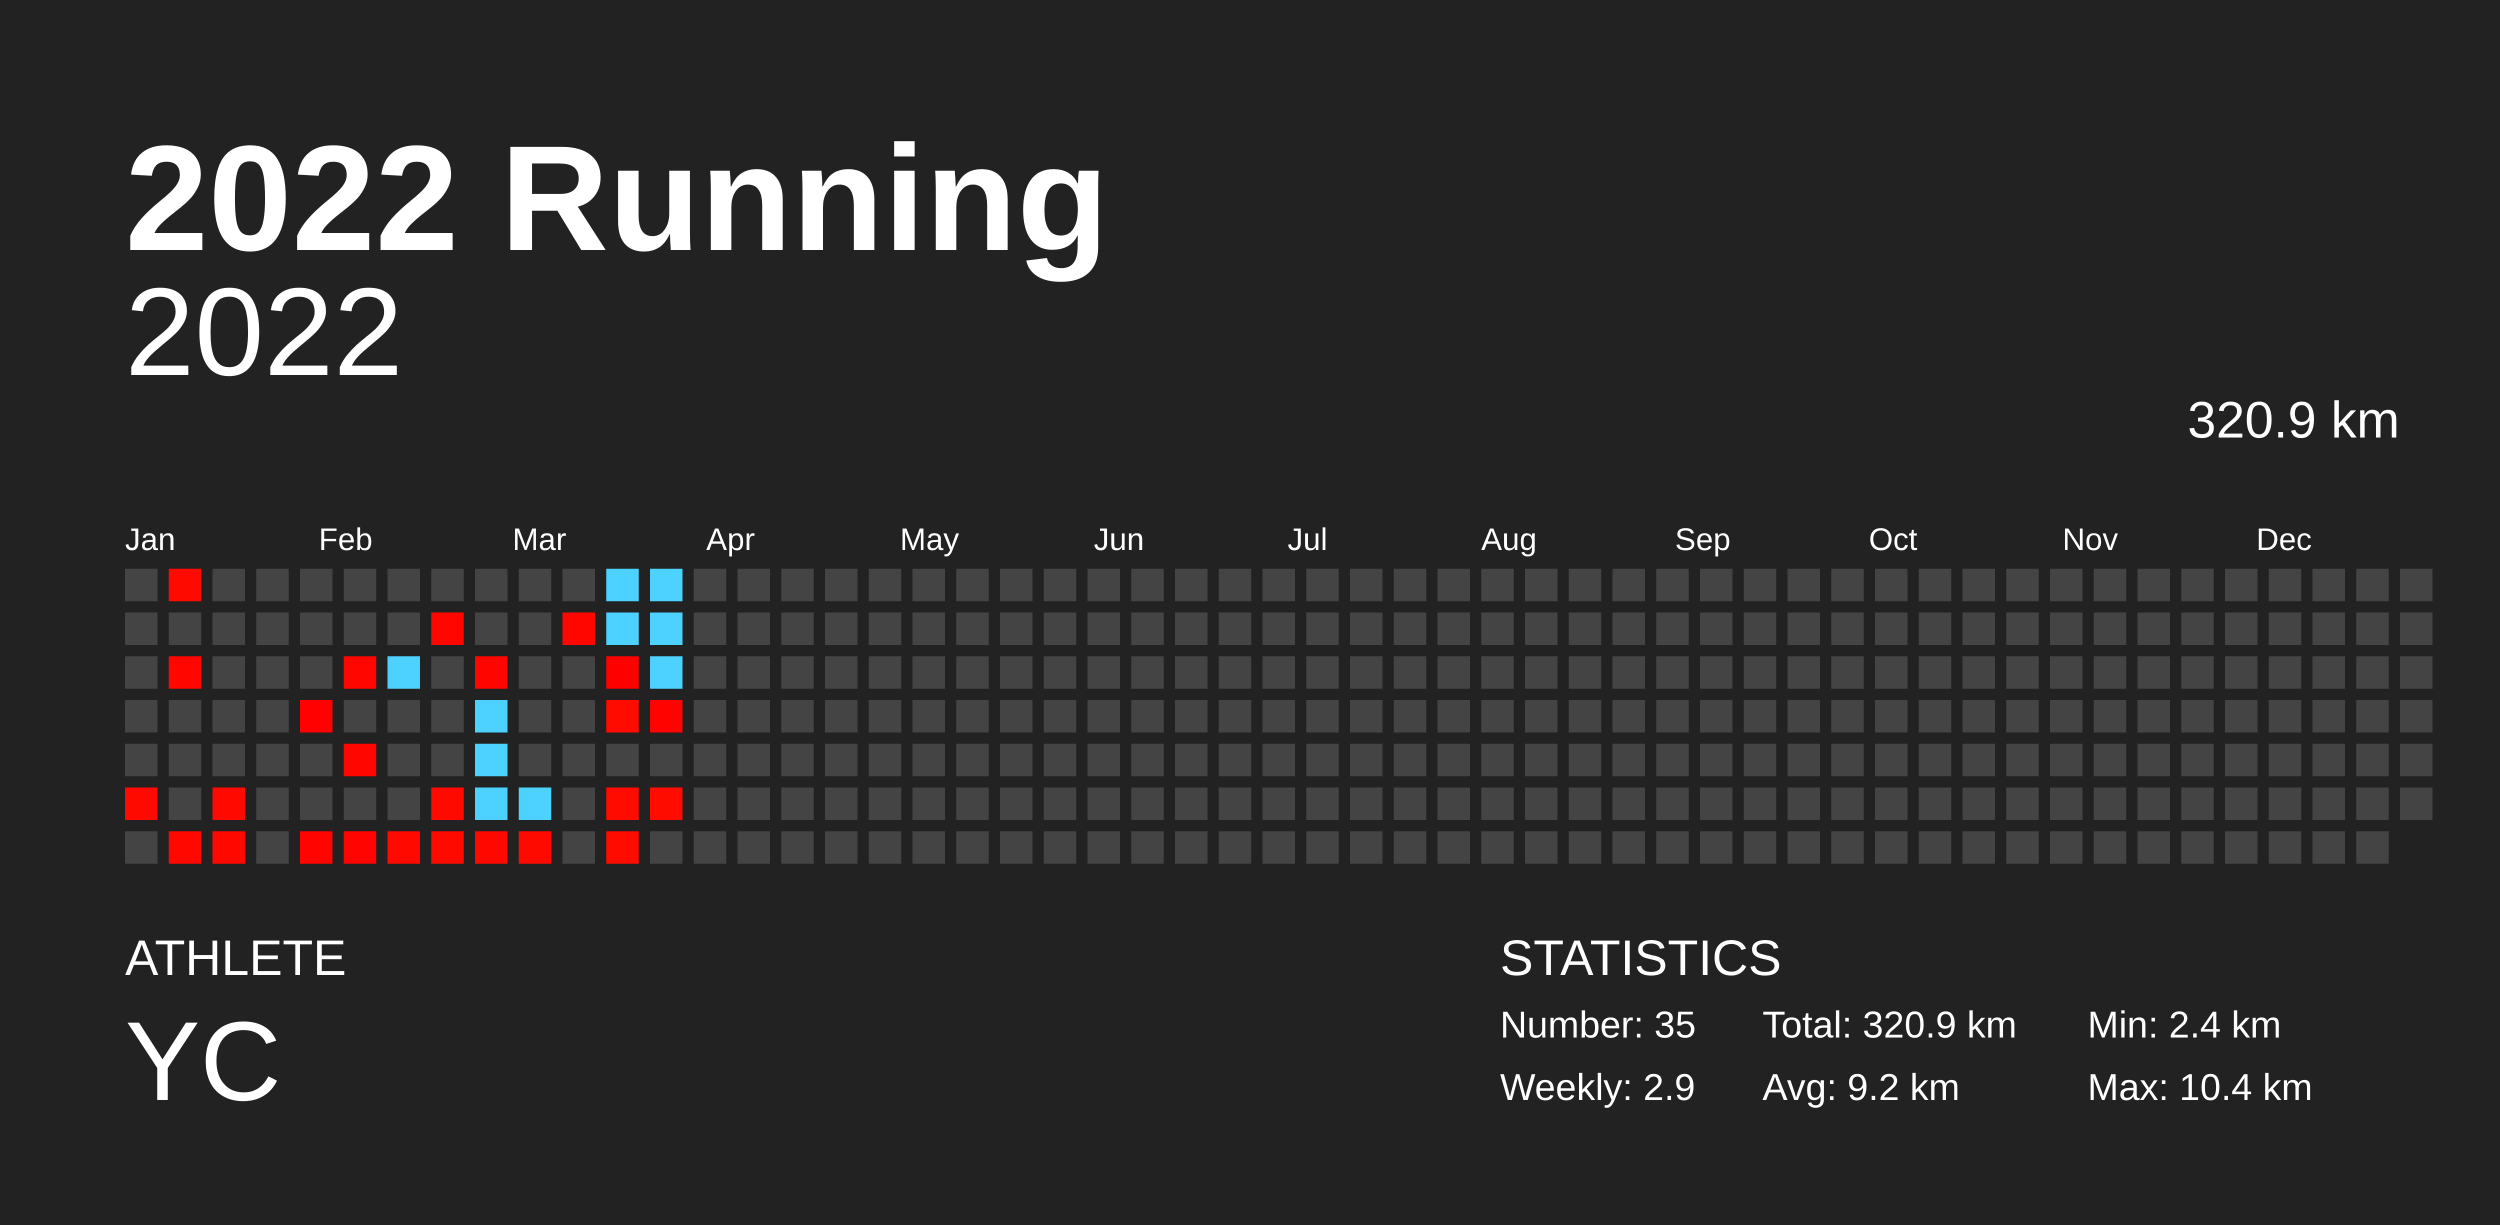
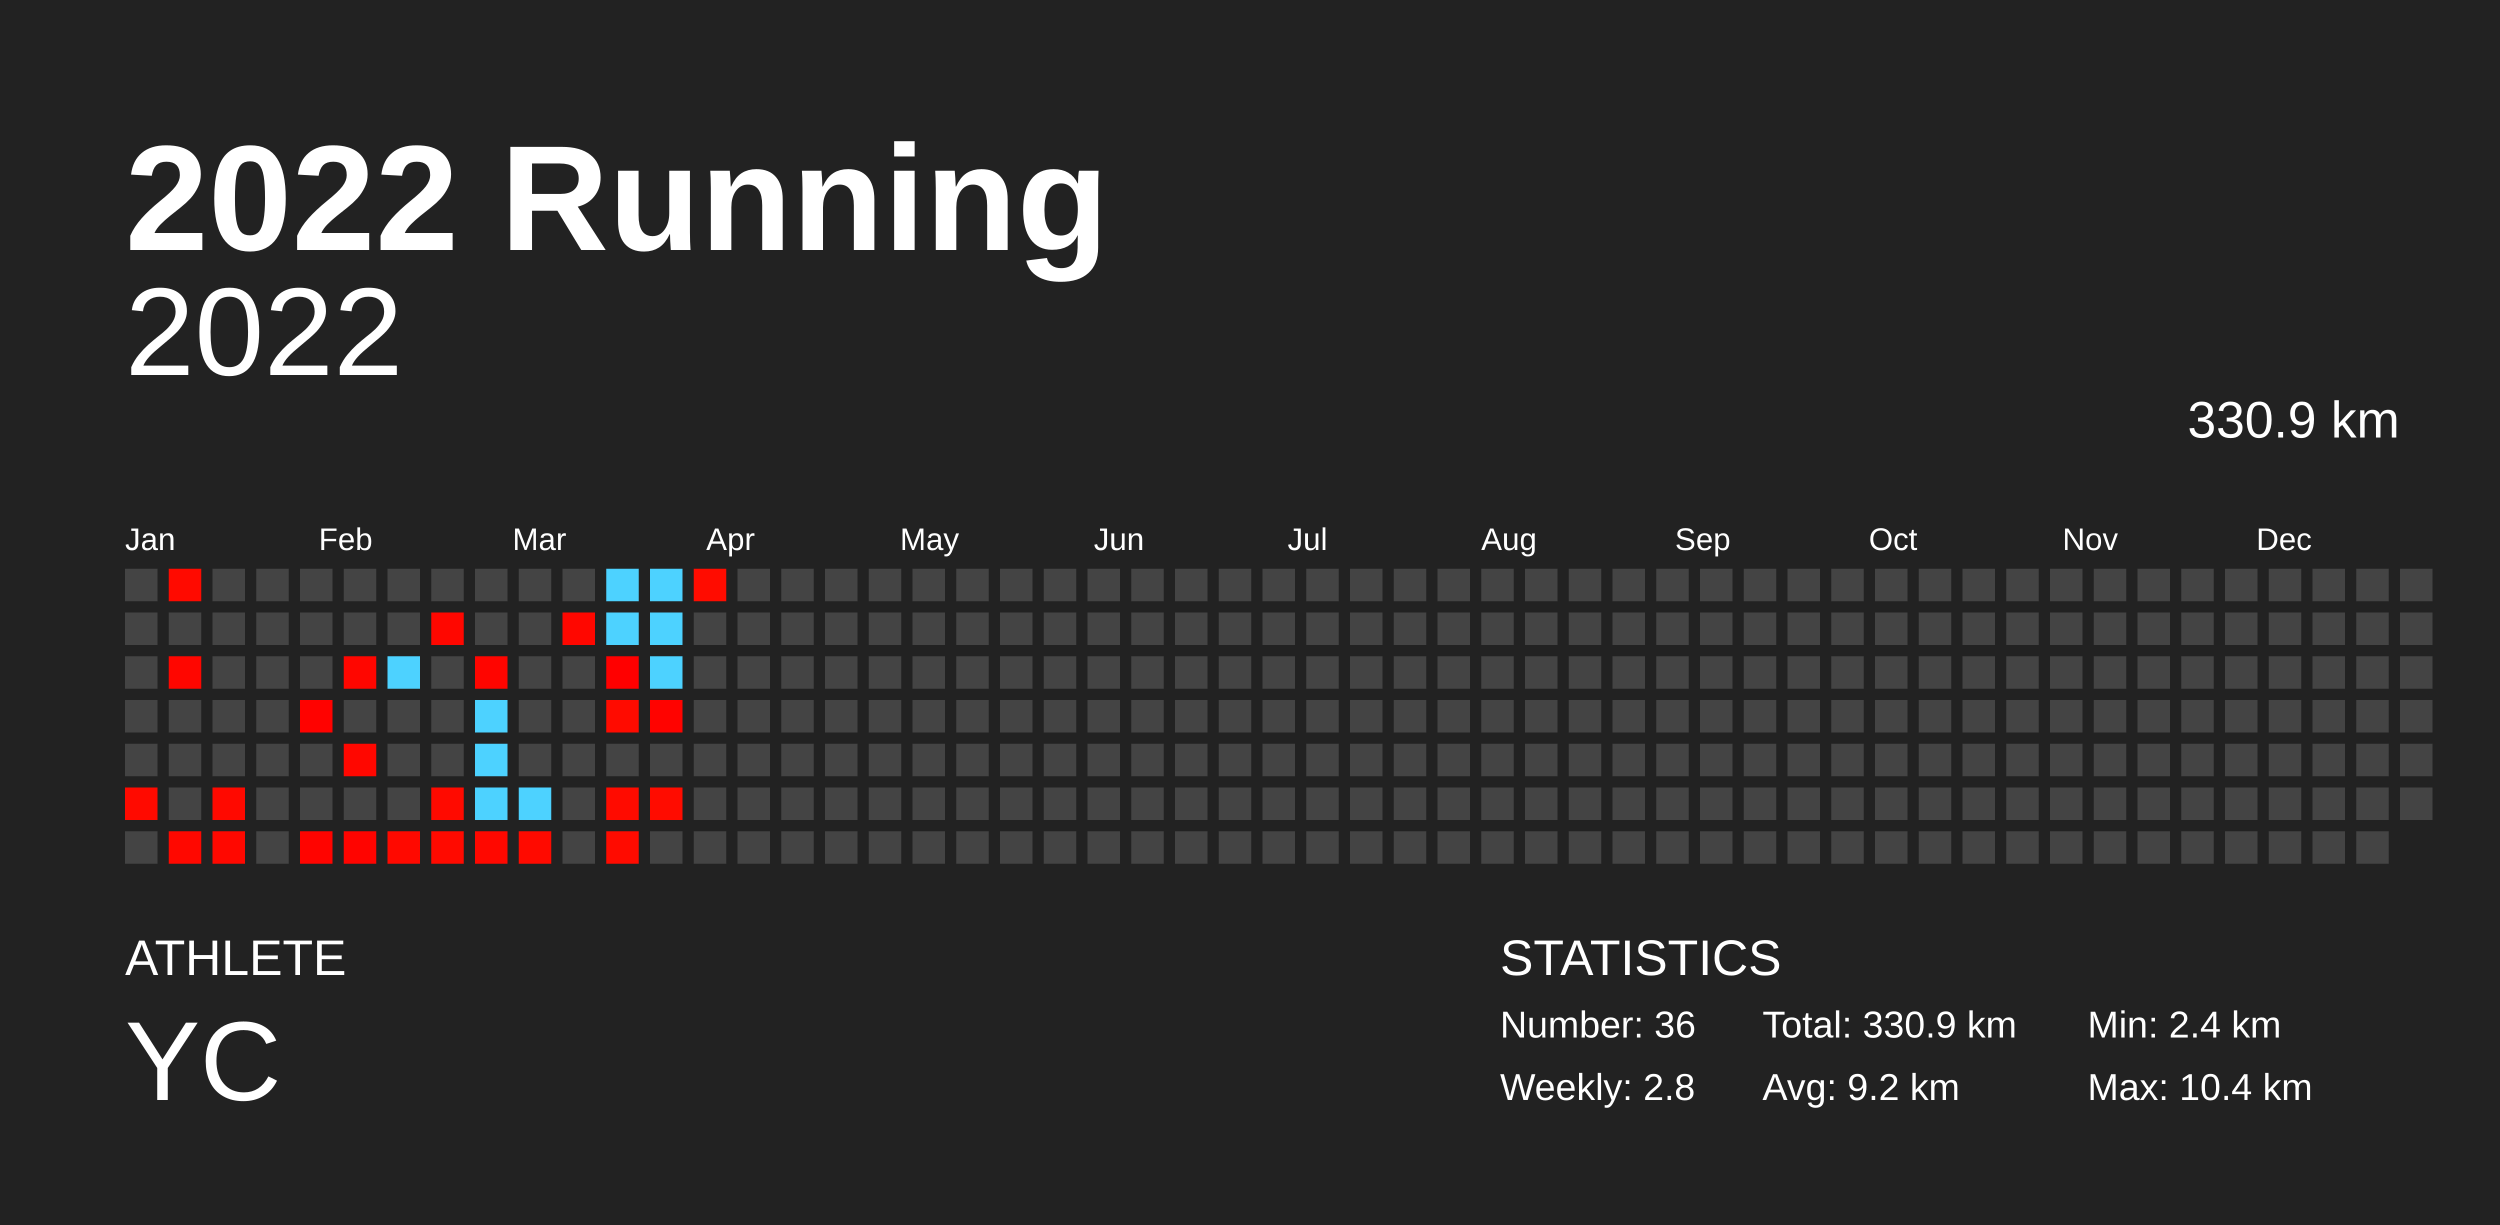
<svg xmlns="http://www.w3.org/2000/svg" baseProfile="full" height="98mm" version="1.1" viewBox="0,0,200,98" width="200mm">
  <defs />
  <rect fill="#222222" height="98" width="200" x="0" y="0" />
  <text fill="#FFFFFF" style="font-size:12px; font-family:Arial; font-weight:bold;" x="10" y="20">2022 Running</text>
  <text fill="#FFFFFF" style="font-size:4px; font-family:Arial" x="10" y="78">ATHLETE</text>
  <text fill="#FFFFFF" style="font-size:9px; font-family:Arial" x="10" y="88">YC</text>
  <text fill="#FFFFFF" style="font-size:4px; font-family:Arial" x="120" y="78">STATISTICS</text>
-   <text fill="#FFFFFF" style="font-size:3px; font-family:Arial" x="120" y="83">Number: 35</text>
-   <text fill="#FFFFFF" style="font-size:3px; font-family:Arial" x="120" y="88">Weekly: 2.9</text>
-   <text fill="#FFFFFF" style="font-size:3px; font-family:Arial" x="141" y="83">Total: 320.9 km</text>
+   <text fill="#FFFFFF" style="font-size:3px; font-family:Arial" x="120" y="83">Number: 36</text>
+   <text fill="#FFFFFF" style="font-size:3px; font-family:Arial" x="120" y="88">Weekly: 2.8</text>
+   <text fill="#FFFFFF" style="font-size:3px; font-family:Arial" x="141" y="83">Total: 330.9 km</text>
  <text fill="#FFFFFF" style="font-size:3px; font-family:Arial" x="141" y="88">Avg: 9.2 km</text>
  <text fill="#FFFFFF" style="font-size:3px; font-family:Arial" x="167" y="83">Min: 2.4 km</text>
  <text fill="#FFFFFF" style="font-size:3px; font-family:Arial" x="167" y="88">Max: 10.4 km</text>
  <text alignment-baseline="hanging" fill="#FFFFFF" style="font-size:10.0px; font-family:Arial;" x="10" y="30">2022</text>
-   <text alignment-baseline="hanging" fill="#FFFFFF" style="font-size:4.125px; font-family:Arial;" x="175" y="35">320.9 km</text>
+   <text alignment-baseline="hanging" fill="#FFFFFF" style="font-size:4.125px; font-family:Arial;" x="175" y="35">330.9 km</text>
  <text fill="#FFFFFF" style="font-size:2.5px; font-family:Arial" x="10.0" y="44">Jan</text>
  <text fill="#FFFFFF" style="font-size:2.5px; font-family:Arial" x="25.5" y="44">Feb</text>
  <text fill="#FFFFFF" style="font-size:2.5px; font-family:Arial" x="41.0" y="44">Mar</text>
  <text fill="#FFFFFF" style="font-size:2.5px; font-family:Arial" x="56.5" y="44">Apr</text>
  <text fill="#FFFFFF" style="font-size:2.5px; font-family:Arial" x="72.0" y="44">May</text>
  <text fill="#FFFFFF" style="font-size:2.5px; font-family:Arial" x="87.5" y="44">Jun</text>
  <text fill="#FFFFFF" style="font-size:2.5px; font-family:Arial" x="103.0" y="44">Jul</text>
  <text fill="#FFFFFF" style="font-size:2.5px; font-family:Arial" x="118.5" y="44">Aug</text>
  <text fill="#FFFFFF" style="font-size:2.5px; font-family:Arial" x="134.0" y="44">Sep</text>
  <text fill="#FFFFFF" style="font-size:2.5px; font-family:Arial" x="149.5" y="44">Oct</text>
  <text fill="#FFFFFF" style="font-size:2.5px; font-family:Arial" x="165.0" y="44">Nov</text>
  <text fill="#FFFFFF" style="font-size:2.5px; font-family:Arial" x="180.5" y="44">Dec</text>
  <rect fill="#444444" height="2.6" width="2.6" x="10.0" y="45.5" />
  <rect fill="#444444" height="2.6" width="2.6" x="10.0" y="49.0" />
  <rect fill="#444444" height="2.6" width="2.6" x="10.0" y="52.5" />
  <rect fill="#444444" height="2.6" width="2.6" x="10.0" y="56.0" />
  <rect fill="#444444" height="2.6" width="2.6" x="10.0" y="59.5" />
  <rect fill="#ff0a00" height="2.6" width="2.6" x="10.0" y="63.0" />
  <rect fill="#444444" height="2.6" width="2.6" x="10.0" y="66.5" />
  <rect fill="#ff0a00" height="2.6" width="2.6" x="13.5" y="45.5" />
  <rect fill="#444444" height="2.6" width="2.6" x="13.5" y="49.0" />
  <rect fill="#ff0600" height="2.6" width="2.6" x="13.5" y="52.5" />
  <rect fill="#444444" height="2.6" width="2.6" x="13.5" y="56.0" />
  <rect fill="#444444" height="2.6" width="2.6" x="13.5" y="59.5" />
  <rect fill="#444444" height="2.6" width="2.6" x="13.5" y="63.0" />
  <rect fill="#ff0800" height="2.6" width="2.6" x="13.5" y="66.5" />
  <rect fill="#444444" height="2.6" width="2.6" x="17.0" y="45.5" />
  <rect fill="#444444" height="2.6" width="2.6" x="17.0" y="49.0" />
  <rect fill="#444444" height="2.6" width="2.6" x="17.0" y="52.5" />
  <rect fill="#444444" height="2.6" width="2.6" x="17.0" y="56.0" />
  <rect fill="#444444" height="2.6" width="2.6" x="17.0" y="59.5" />
  <rect fill="#ff0900" height="2.6" width="2.6" x="17.0" y="63.0" />
  <rect fill="#ff0800" height="2.6" width="2.6" x="17.0" y="66.5" />
  <rect fill="#444444" height="2.6" width="2.6" x="20.5" y="45.5" />
  <rect fill="#444444" height="2.6" width="2.6" x="20.5" y="49.0" />
  <rect fill="#444444" height="2.6" width="2.6" x="20.5" y="52.5" />
  <rect fill="#444444" height="2.6" width="2.6" x="20.5" y="56.0" />
  <rect fill="#444444" height="2.6" width="2.6" x="20.5" y="59.5" />
  <rect fill="#444444" height="2.6" width="2.6" x="20.5" y="63.0" />
  <rect fill="#444444" height="2.6" width="2.6" x="20.5" y="66.5" />
  <rect fill="#444444" height="2.6" width="2.6" x="24.0" y="45.5" />
  <rect fill="#444444" height="2.6" width="2.6" x="24.0" y="49.0" />
  <rect fill="#444444" height="2.6" width="2.6" x="24.0" y="52.5" />
  <rect fill="#ff0200" height="2.6" width="2.6" x="24.0" y="56.0" />
  <rect fill="#444444" height="2.6" width="2.6" x="24.0" y="59.5" />
  <rect fill="#444444" height="2.6" width="2.6" x="24.0" y="63.0" />
  <rect fill="#ff0400" height="2.6" width="2.6" x="24.0" y="66.5" />
  <rect fill="#444444" height="2.6" width="2.6" x="27.5" y="45.5" />
  <rect fill="#444444" height="2.6" width="2.6" x="27.5" y="49.0" />
  <rect fill="#ff0600" height="2.6" width="2.6" x="27.5" y="52.5" />
  <rect fill="#444444" height="2.6" width="2.6" x="27.5" y="56.0" />
  <rect fill="#ff0700" height="2.6" width="2.6" x="27.5" y="59.5" />
  <rect fill="#444444" height="2.6" width="2.6" x="27.5" y="63.0" />
  <rect fill="#ff0400" height="2.6" width="2.6" x="27.5" y="66.5" />
  <rect fill="#444444" height="2.6" width="2.6" x="31.0" y="45.5" />
  <rect fill="#444444" height="2.6" width="2.6" x="31.0" y="49.0" />
  <rect fill="#4dd2ff" height="2.6" width="2.6" x="31.0" y="52.5" />
  <rect fill="#444444" height="2.6" width="2.6" x="31.0" y="56.0" />
  <rect fill="#444444" height="2.6" width="2.6" x="31.0" y="59.5" />
  <rect fill="#444444" height="2.6" width="2.6" x="31.0" y="63.0" />
  <rect fill="#ff0900" height="2.6" width="2.6" x="31.0" y="66.5" />
  <rect fill="#444444" height="2.6" width="2.6" x="34.5" y="45.5" />
  <rect fill="#ff0700" height="2.6" width="2.6" x="34.5" y="49.0" />
  <rect fill="#444444" height="2.6" width="2.6" x="34.5" y="52.5" />
  <rect fill="#444444" height="2.6" width="2.6" x="34.5" y="56.0" />
  <rect fill="#444444" height="2.6" width="2.6" x="34.5" y="59.5" />
  <rect fill="#ff0a00" height="2.6" width="2.6" x="34.5" y="63.0" />
  <rect fill="#ff0a00" height="2.6" width="2.6" x="34.5" y="66.5" />
  <rect fill="#444444" height="2.6" width="2.6" x="38.0" y="45.5" />
  <rect fill="#444444" height="2.6" width="2.6" x="38.0" y="49.0" />
  <rect fill="#ff0500" height="2.6" width="2.6" x="38.0" y="52.5" />
  <rect fill="#4dd2ff" height="2.6" width="2.6" x="38.0" y="56.0" />
  <rect fill="#4dd2ff" height="2.6" width="2.6" x="38.0" y="59.5" />
  <rect fill="#4dd2ff" height="2.6" width="2.6" x="38.0" y="63.0" />
  <rect fill="#ff0800" height="2.6" width="2.6" x="38.0" y="66.5" />
  <rect fill="#444444" height="2.6" width="2.6" x="41.5" y="45.5" />
  <rect fill="#444444" height="2.6" width="2.6" x="41.5" y="49.0" />
  <rect fill="#444444" height="2.6" width="2.6" x="41.5" y="52.5" />
  <rect fill="#444444" height="2.6" width="2.6" x="41.5" y="56.0" />
  <rect fill="#444444" height="2.6" width="2.6" x="41.5" y="59.5" />
  <rect fill="#4dd2ff" height="2.6" width="2.6" x="41.5" y="63.0" />
  <rect fill="#ff0a00" height="2.6" width="2.6" x="41.5" y="66.5" />
  <rect fill="#444444" height="2.6" width="2.6" x="45.0" y="45.5" />
  <rect fill="#ff0700" height="2.6" width="2.6" x="45.0" y="49.0" />
  <rect fill="#444444" height="2.6" width="2.6" x="45.0" y="52.5" />
  <rect fill="#444444" height="2.6" width="2.6" x="45.0" y="56.0" />
  <rect fill="#444444" height="2.6" width="2.6" x="45.0" y="59.5" />
  <rect fill="#444444" height="2.6" width="2.6" x="45.0" y="63.0" />
  <rect fill="#444444" height="2.6" width="2.6" x="45.0" y="66.5" />
  <rect fill="#4dd2ff" height="2.6" width="2.6" x="48.5" y="45.5" />
  <rect fill="#4dd2ff" height="2.6" width="2.6" x="48.5" y="49.0" />
  <rect fill="#ff0000" height="2.6" width="2.6" x="48.5" y="52.5" />
  <rect fill="#ff0b00" height="2.6" width="2.6" x="48.5" y="56.0" />
  <rect fill="#444444" height="2.6" width="2.6" x="48.5" y="59.5" />
  <rect fill="#ff0b00" height="2.6" width="2.6" x="48.5" y="63.0" />
  <rect fill="#ff0b00" height="2.6" width="2.6" x="48.5" y="66.5" />
  <rect fill="#4dd2ff" height="2.6" width="2.6" x="52.0" y="45.5" />
  <rect fill="#4dd2ff" height="2.6" width="2.6" x="52.0" y="49.0" />
  <rect fill="#4dd2ff" height="2.6" width="2.6" x="52.0" y="52.5" />
  <rect fill="#ff0300" height="2.6" width="2.6" x="52.0" y="56.0" />
  <rect fill="#444444" height="2.6" width="2.6" x="52.0" y="59.5" />
  <rect fill="#ff0c00" height="2.6" width="2.6" x="52.0" y="63.0" />
  <rect fill="#444444" height="2.6" width="2.6" x="52.0" y="66.5" />
-   <rect fill="#444444" height="2.6" width="2.6" x="55.5" y="45.5" />
+   <rect fill="#ff0c00" height="2.6" width="2.6" x="55.5" y="45.5" />
  <rect fill="#444444" height="2.6" width="2.6" x="55.5" y="49.0" />
  <rect fill="#444444" height="2.6" width="2.6" x="55.5" y="52.5" />
  <rect fill="#444444" height="2.6" width="2.6" x="55.5" y="56.0" />
  <rect fill="#444444" height="2.6" width="2.6" x="55.5" y="59.5" />
  <rect fill="#444444" height="2.6" width="2.6" x="55.5" y="63.0" />
  <rect fill="#444444" height="2.6" width="2.6" x="55.5" y="66.5" />
  <rect fill="#444444" height="2.6" width="2.6" x="59.0" y="45.5" />
  <rect fill="#444444" height="2.6" width="2.6" x="59.0" y="49.0" />
  <rect fill="#444444" height="2.6" width="2.6" x="59.0" y="52.5" />
  <rect fill="#444444" height="2.6" width="2.6" x="59.0" y="56.0" />
  <rect fill="#444444" height="2.6" width="2.6" x="59.0" y="59.5" />
  <rect fill="#444444" height="2.6" width="2.6" x="59.0" y="63.0" />
  <rect fill="#444444" height="2.6" width="2.6" x="59.0" y="66.5" />
  <rect fill="#444444" height="2.6" width="2.6" x="62.5" y="45.5" />
  <rect fill="#444444" height="2.6" width="2.6" x="62.5" y="49.0" />
  <rect fill="#444444" height="2.6" width="2.6" x="62.5" y="52.5" />
  <rect fill="#444444" height="2.6" width="2.6" x="62.5" y="56.0" />
  <rect fill="#444444" height="2.6" width="2.6" x="62.5" y="59.5" />
  <rect fill="#444444" height="2.6" width="2.6" x="62.5" y="63.0" />
  <rect fill="#444444" height="2.6" width="2.6" x="62.5" y="66.5" />
  <rect fill="#444444" height="2.6" width="2.6" x="66.0" y="45.5" />
  <rect fill="#444444" height="2.6" width="2.6" x="66.0" y="49.0" />
  <rect fill="#444444" height="2.6" width="2.6" x="66.0" y="52.5" />
  <rect fill="#444444" height="2.6" width="2.6" x="66.0" y="56.0" />
  <rect fill="#444444" height="2.6" width="2.6" x="66.0" y="59.5" />
  <rect fill="#444444" height="2.6" width="2.6" x="66.0" y="63.0" />
  <rect fill="#444444" height="2.6" width="2.6" x="66.0" y="66.5" />
  <rect fill="#444444" height="2.6" width="2.6" x="69.5" y="45.5" />
  <rect fill="#444444" height="2.6" width="2.6" x="69.5" y="49.0" />
  <rect fill="#444444" height="2.6" width="2.6" x="69.5" y="52.5" />
  <rect fill="#444444" height="2.6" width="2.6" x="69.5" y="56.0" />
  <rect fill="#444444" height="2.6" width="2.6" x="69.5" y="59.5" />
  <rect fill="#444444" height="2.6" width="2.6" x="69.5" y="63.0" />
  <rect fill="#444444" height="2.6" width="2.6" x="69.5" y="66.5" />
  <rect fill="#444444" height="2.6" width="2.6" x="73.0" y="45.5" />
  <rect fill="#444444" height="2.6" width="2.6" x="73.0" y="49.0" />
  <rect fill="#444444" height="2.6" width="2.6" x="73.0" y="52.5" />
  <rect fill="#444444" height="2.6" width="2.6" x="73.0" y="56.0" />
  <rect fill="#444444" height="2.6" width="2.6" x="73.0" y="59.5" />
  <rect fill="#444444" height="2.6" width="2.6" x="73.0" y="63.0" />
  <rect fill="#444444" height="2.6" width="2.6" x="73.0" y="66.5" />
  <rect fill="#444444" height="2.6" width="2.6" x="76.5" y="45.5" />
  <rect fill="#444444" height="2.6" width="2.6" x="76.5" y="49.0" />
  <rect fill="#444444" height="2.6" width="2.6" x="76.5" y="52.5" />
  <rect fill="#444444" height="2.6" width="2.6" x="76.5" y="56.0" />
  <rect fill="#444444" height="2.6" width="2.6" x="76.5" y="59.5" />
  <rect fill="#444444" height="2.6" width="2.6" x="76.5" y="63.0" />
  <rect fill="#444444" height="2.6" width="2.6" x="76.5" y="66.5" />
  <rect fill="#444444" height="2.6" width="2.6" x="80.0" y="45.5" />
  <rect fill="#444444" height="2.6" width="2.6" x="80.0" y="49.0" />
  <rect fill="#444444" height="2.6" width="2.6" x="80.0" y="52.5" />
  <rect fill="#444444" height="2.6" width="2.6" x="80.0" y="56.0" />
  <rect fill="#444444" height="2.6" width="2.6" x="80.0" y="59.5" />
  <rect fill="#444444" height="2.6" width="2.6" x="80.0" y="63.0" />
  <rect fill="#444444" height="2.6" width="2.6" x="80.0" y="66.5" />
  <rect fill="#444444" height="2.6" width="2.6" x="83.5" y="45.5" />
  <rect fill="#444444" height="2.6" width="2.6" x="83.5" y="49.0" />
  <rect fill="#444444" height="2.6" width="2.6" x="83.5" y="52.5" />
  <rect fill="#444444" height="2.6" width="2.6" x="83.5" y="56.0" />
  <rect fill="#444444" height="2.6" width="2.6" x="83.5" y="59.5" />
  <rect fill="#444444" height="2.6" width="2.6" x="83.5" y="63.0" />
  <rect fill="#444444" height="2.6" width="2.6" x="83.5" y="66.5" />
  <rect fill="#444444" height="2.6" width="2.6" x="87.0" y="45.5" />
  <rect fill="#444444" height="2.6" width="2.6" x="87.0" y="49.0" />
  <rect fill="#444444" height="2.6" width="2.6" x="87.0" y="52.5" />
  <rect fill="#444444" height="2.6" width="2.6" x="87.0" y="56.0" />
  <rect fill="#444444" height="2.6" width="2.6" x="87.0" y="59.5" />
  <rect fill="#444444" height="2.6" width="2.6" x="87.0" y="63.0" />
  <rect fill="#444444" height="2.6" width="2.6" x="87.0" y="66.5" />
  <rect fill="#444444" height="2.6" width="2.6" x="90.5" y="45.5" />
  <rect fill="#444444" height="2.6" width="2.6" x="90.5" y="49.0" />
  <rect fill="#444444" height="2.6" width="2.6" x="90.5" y="52.5" />
  <rect fill="#444444" height="2.6" width="2.6" x="90.5" y="56.0" />
  <rect fill="#444444" height="2.6" width="2.6" x="90.5" y="59.5" />
  <rect fill="#444444" height="2.6" width="2.6" x="90.5" y="63.0" />
  <rect fill="#444444" height="2.6" width="2.6" x="90.5" y="66.5" />
  <rect fill="#444444" height="2.6" width="2.6" x="94.0" y="45.5" />
  <rect fill="#444444" height="2.6" width="2.6" x="94.0" y="49.0" />
  <rect fill="#444444" height="2.6" width="2.6" x="94.0" y="52.5" />
  <rect fill="#444444" height="2.6" width="2.6" x="94.0" y="56.0" />
  <rect fill="#444444" height="2.6" width="2.6" x="94.0" y="59.5" />
  <rect fill="#444444" height="2.6" width="2.6" x="94.0" y="63.0" />
  <rect fill="#444444" height="2.6" width="2.6" x="94.0" y="66.5" />
  <rect fill="#444444" height="2.6" width="2.6" x="97.5" y="45.5" />
  <rect fill="#444444" height="2.6" width="2.6" x="97.5" y="49.0" />
  <rect fill="#444444" height="2.6" width="2.6" x="97.5" y="52.5" />
  <rect fill="#444444" height="2.6" width="2.6" x="97.5" y="56.0" />
  <rect fill="#444444" height="2.6" width="2.6" x="97.5" y="59.5" />
  <rect fill="#444444" height="2.6" width="2.6" x="97.5" y="63.0" />
  <rect fill="#444444" height="2.6" width="2.6" x="97.5" y="66.5" />
  <rect fill="#444444" height="2.6" width="2.6" x="101.0" y="45.5" />
  <rect fill="#444444" height="2.6" width="2.6" x="101.0" y="49.0" />
  <rect fill="#444444" height="2.6" width="2.6" x="101.0" y="52.5" />
  <rect fill="#444444" height="2.6" width="2.6" x="101.0" y="56.0" />
  <rect fill="#444444" height="2.6" width="2.6" x="101.0" y="59.5" />
  <rect fill="#444444" height="2.6" width="2.6" x="101.0" y="63.0" />
  <rect fill="#444444" height="2.6" width="2.6" x="101.0" y="66.5" />
  <rect fill="#444444" height="2.6" width="2.6" x="104.5" y="45.5" />
  <rect fill="#444444" height="2.6" width="2.6" x="104.5" y="49.0" />
  <rect fill="#444444" height="2.6" width="2.6" x="104.5" y="52.5" />
  <rect fill="#444444" height="2.6" width="2.6" x="104.5" y="56.0" />
  <rect fill="#444444" height="2.6" width="2.6" x="104.5" y="59.5" />
  <rect fill="#444444" height="2.6" width="2.6" x="104.5" y="63.0" />
  <rect fill="#444444" height="2.6" width="2.6" x="104.5" y="66.5" />
  <rect fill="#444444" height="2.6" width="2.6" x="108.0" y="45.5" />
  <rect fill="#444444" height="2.6" width="2.6" x="108.0" y="49.0" />
  <rect fill="#444444" height="2.6" width="2.6" x="108.0" y="52.5" />
  <rect fill="#444444" height="2.6" width="2.6" x="108.0" y="56.0" />
  <rect fill="#444444" height="2.6" width="2.6" x="108.0" y="59.5" />
  <rect fill="#444444" height="2.6" width="2.6" x="108.0" y="63.0" />
  <rect fill="#444444" height="2.6" width="2.6" x="108.0" y="66.5" />
  <rect fill="#444444" height="2.6" width="2.6" x="111.5" y="45.5" />
  <rect fill="#444444" height="2.6" width="2.6" x="111.5" y="49.0" />
  <rect fill="#444444" height="2.6" width="2.6" x="111.5" y="52.5" />
  <rect fill="#444444" height="2.6" width="2.6" x="111.5" y="56.0" />
  <rect fill="#444444" height="2.6" width="2.6" x="111.5" y="59.5" />
  <rect fill="#444444" height="2.6" width="2.6" x="111.5" y="63.0" />
  <rect fill="#444444" height="2.6" width="2.6" x="111.5" y="66.5" />
  <rect fill="#444444" height="2.6" width="2.6" x="115.0" y="45.5" />
  <rect fill="#444444" height="2.6" width="2.6" x="115.0" y="49.0" />
  <rect fill="#444444" height="2.6" width="2.6" x="115.0" y="52.5" />
  <rect fill="#444444" height="2.6" width="2.6" x="115.0" y="56.0" />
  <rect fill="#444444" height="2.6" width="2.6" x="115.0" y="59.5" />
  <rect fill="#444444" height="2.6" width="2.6" x="115.0" y="63.0" />
  <rect fill="#444444" height="2.6" width="2.6" x="115.0" y="66.5" />
  <rect fill="#444444" height="2.6" width="2.6" x="118.5" y="45.5" />
  <rect fill="#444444" height="2.6" width="2.6" x="118.5" y="49.0" />
  <rect fill="#444444" height="2.6" width="2.6" x="118.5" y="52.5" />
  <rect fill="#444444" height="2.6" width="2.6" x="118.5" y="56.0" />
  <rect fill="#444444" height="2.6" width="2.6" x="118.5" y="59.5" />
  <rect fill="#444444" height="2.6" width="2.6" x="118.5" y="63.0" />
  <rect fill="#444444" height="2.6" width="2.6" x="118.5" y="66.5" />
  <rect fill="#444444" height="2.6" width="2.6" x="122.0" y="45.5" />
  <rect fill="#444444" height="2.6" width="2.6" x="122.0" y="49.0" />
  <rect fill="#444444" height="2.6" width="2.6" x="122.0" y="52.5" />
  <rect fill="#444444" height="2.6" width="2.6" x="122.0" y="56.0" />
  <rect fill="#444444" height="2.6" width="2.6" x="122.0" y="59.5" />
  <rect fill="#444444" height="2.6" width="2.6" x="122.0" y="63.0" />
  <rect fill="#444444" height="2.6" width="2.6" x="122.0" y="66.5" />
  <rect fill="#444444" height="2.6" width="2.6" x="125.5" y="45.5" />
  <rect fill="#444444" height="2.6" width="2.6" x="125.5" y="49.0" />
  <rect fill="#444444" height="2.6" width="2.6" x="125.5" y="52.5" />
  <rect fill="#444444" height="2.6" width="2.6" x="125.5" y="56.0" />
  <rect fill="#444444" height="2.6" width="2.6" x="125.5" y="59.5" />
  <rect fill="#444444" height="2.6" width="2.6" x="125.5" y="63.0" />
  <rect fill="#444444" height="2.6" width="2.6" x="125.5" y="66.5" />
  <rect fill="#444444" height="2.6" width="2.6" x="129.0" y="45.5" />
  <rect fill="#444444" height="2.6" width="2.6" x="129.0" y="49.0" />
  <rect fill="#444444" height="2.6" width="2.6" x="129.0" y="52.5" />
  <rect fill="#444444" height="2.6" width="2.6" x="129.0" y="56.0" />
  <rect fill="#444444" height="2.6" width="2.6" x="129.0" y="59.5" />
  <rect fill="#444444" height="2.6" width="2.6" x="129.0" y="63.0" />
  <rect fill="#444444" height="2.6" width="2.6" x="129.0" y="66.5" />
  <rect fill="#444444" height="2.6" width="2.6" x="132.5" y="45.5" />
  <rect fill="#444444" height="2.6" width="2.6" x="132.5" y="49.0" />
  <rect fill="#444444" height="2.6" width="2.6" x="132.5" y="52.5" />
  <rect fill="#444444" height="2.6" width="2.6" x="132.5" y="56.0" />
  <rect fill="#444444" height="2.6" width="2.6" x="132.5" y="59.5" />
  <rect fill="#444444" height="2.6" width="2.6" x="132.5" y="63.0" />
  <rect fill="#444444" height="2.6" width="2.6" x="132.5" y="66.5" />
  <rect fill="#444444" height="2.6" width="2.6" x="136.0" y="45.5" />
  <rect fill="#444444" height="2.6" width="2.6" x="136.0" y="49.0" />
  <rect fill="#444444" height="2.6" width="2.6" x="136.0" y="52.5" />
  <rect fill="#444444" height="2.6" width="2.6" x="136.0" y="56.0" />
  <rect fill="#444444" height="2.6" width="2.6" x="136.0" y="59.5" />
  <rect fill="#444444" height="2.6" width="2.6" x="136.0" y="63.0" />
  <rect fill="#444444" height="2.6" width="2.6" x="136.0" y="66.5" />
  <rect fill="#444444" height="2.6" width="2.6" x="139.5" y="45.5" />
  <rect fill="#444444" height="2.6" width="2.6" x="139.5" y="49.0" />
  <rect fill="#444444" height="2.6" width="2.6" x="139.5" y="52.5" />
  <rect fill="#444444" height="2.6" width="2.6" x="139.5" y="56.0" />
  <rect fill="#444444" height="2.6" width="2.6" x="139.5" y="59.5" />
  <rect fill="#444444" height="2.6" width="2.6" x="139.5" y="63.0" />
  <rect fill="#444444" height="2.6" width="2.6" x="139.5" y="66.5" />
  <rect fill="#444444" height="2.6" width="2.6" x="143.0" y="45.5" />
  <rect fill="#444444" height="2.6" width="2.6" x="143.0" y="49.0" />
  <rect fill="#444444" height="2.6" width="2.6" x="143.0" y="52.5" />
  <rect fill="#444444" height="2.6" width="2.6" x="143.0" y="56.0" />
  <rect fill="#444444" height="2.6" width="2.6" x="143.0" y="59.5" />
  <rect fill="#444444" height="2.6" width="2.6" x="143.0" y="63.0" />
  <rect fill="#444444" height="2.6" width="2.6" x="143.0" y="66.5" />
  <rect fill="#444444" height="2.6" width="2.6" x="146.5" y="45.5" />
  <rect fill="#444444" height="2.6" width="2.6" x="146.5" y="49.0" />
  <rect fill="#444444" height="2.6" width="2.6" x="146.5" y="52.5" />
  <rect fill="#444444" height="2.6" width="2.6" x="146.5" y="56.0" />
  <rect fill="#444444" height="2.6" width="2.6" x="146.5" y="59.5" />
  <rect fill="#444444" height="2.6" width="2.6" x="146.5" y="63.0" />
  <rect fill="#444444" height="2.6" width="2.6" x="146.5" y="66.5" />
  <rect fill="#444444" height="2.6" width="2.6" x="150.0" y="45.5" />
  <rect fill="#444444" height="2.6" width="2.6" x="150.0" y="49.0" />
  <rect fill="#444444" height="2.6" width="2.6" x="150.0" y="52.5" />
  <rect fill="#444444" height="2.6" width="2.6" x="150.0" y="56.0" />
  <rect fill="#444444" height="2.6" width="2.6" x="150.0" y="59.5" />
  <rect fill="#444444" height="2.6" width="2.6" x="150.0" y="63.0" />
  <rect fill="#444444" height="2.6" width="2.6" x="150.0" y="66.5" />
  <rect fill="#444444" height="2.6" width="2.6" x="153.5" y="45.5" />
  <rect fill="#444444" height="2.6" width="2.6" x="153.5" y="49.0" />
  <rect fill="#444444" height="2.6" width="2.6" x="153.5" y="52.5" />
  <rect fill="#444444" height="2.6" width="2.6" x="153.5" y="56.0" />
  <rect fill="#444444" height="2.6" width="2.6" x="153.5" y="59.5" />
  <rect fill="#444444" height="2.6" width="2.6" x="153.5" y="63.0" />
  <rect fill="#444444" height="2.6" width="2.6" x="153.5" y="66.5" />
  <rect fill="#444444" height="2.6" width="2.6" x="157.0" y="45.5" />
  <rect fill="#444444" height="2.6" width="2.6" x="157.0" y="49.0" />
  <rect fill="#444444" height="2.6" width="2.6" x="157.0" y="52.5" />
  <rect fill="#444444" height="2.6" width="2.6" x="157.0" y="56.0" />
  <rect fill="#444444" height="2.6" width="2.6" x="157.0" y="59.5" />
  <rect fill="#444444" height="2.6" width="2.6" x="157.0" y="63.0" />
  <rect fill="#444444" height="2.6" width="2.6" x="157.0" y="66.5" />
  <rect fill="#444444" height="2.6" width="2.6" x="160.5" y="45.5" />
  <rect fill="#444444" height="2.6" width="2.6" x="160.5" y="49.0" />
  <rect fill="#444444" height="2.6" width="2.6" x="160.5" y="52.5" />
  <rect fill="#444444" height="2.6" width="2.6" x="160.5" y="56.0" />
  <rect fill="#444444" height="2.6" width="2.6" x="160.5" y="59.5" />
  <rect fill="#444444" height="2.6" width="2.6" x="160.5" y="63.0" />
  <rect fill="#444444" height="2.6" width="2.6" x="160.5" y="66.5" />
  <rect fill="#444444" height="2.6" width="2.6" x="164.0" y="45.5" />
  <rect fill="#444444" height="2.6" width="2.6" x="164.0" y="49.0" />
  <rect fill="#444444" height="2.6" width="2.6" x="164.0" y="52.5" />
  <rect fill="#444444" height="2.6" width="2.6" x="164.0" y="56.0" />
  <rect fill="#444444" height="2.6" width="2.6" x="164.0" y="59.5" />
  <rect fill="#444444" height="2.6" width="2.6" x="164.0" y="63.0" />
  <rect fill="#444444" height="2.6" width="2.6" x="164.0" y="66.5" />
  <rect fill="#444444" height="2.6" width="2.6" x="167.5" y="45.5" />
  <rect fill="#444444" height="2.6" width="2.6" x="167.5" y="49.0" />
  <rect fill="#444444" height="2.6" width="2.6" x="167.5" y="52.5" />
  <rect fill="#444444" height="2.6" width="2.6" x="167.5" y="56.0" />
  <rect fill="#444444" height="2.6" width="2.6" x="167.5" y="59.5" />
  <rect fill="#444444" height="2.6" width="2.6" x="167.5" y="63.0" />
  <rect fill="#444444" height="2.6" width="2.6" x="167.5" y="66.5" />
  <rect fill="#444444" height="2.6" width="2.6" x="171.0" y="45.5" />
  <rect fill="#444444" height="2.6" width="2.6" x="171.0" y="49.0" />
  <rect fill="#444444" height="2.6" width="2.6" x="171.0" y="52.5" />
  <rect fill="#444444" height="2.6" width="2.6" x="171.0" y="56.0" />
  <rect fill="#444444" height="2.6" width="2.6" x="171.0" y="59.5" />
  <rect fill="#444444" height="2.6" width="2.6" x="171.0" y="63.0" />
  <rect fill="#444444" height="2.6" width="2.6" x="171.0" y="66.5" />
  <rect fill="#444444" height="2.6" width="2.6" x="174.5" y="45.5" />
  <rect fill="#444444" height="2.6" width="2.6" x="174.5" y="49.0" />
  <rect fill="#444444" height="2.6" width="2.6" x="174.5" y="52.5" />
  <rect fill="#444444" height="2.6" width="2.6" x="174.5" y="56.0" />
  <rect fill="#444444" height="2.6" width="2.6" x="174.5" y="59.5" />
  <rect fill="#444444" height="2.6" width="2.6" x="174.5" y="63.0" />
  <rect fill="#444444" height="2.6" width="2.6" x="174.5" y="66.5" />
  <rect fill="#444444" height="2.6" width="2.6" x="178.0" y="45.5" />
  <rect fill="#444444" height="2.6" width="2.6" x="178.0" y="49.0" />
  <rect fill="#444444" height="2.6" width="2.6" x="178.0" y="52.5" />
  <rect fill="#444444" height="2.6" width="2.6" x="178.0" y="56.0" />
  <rect fill="#444444" height="2.6" width="2.6" x="178.0" y="59.5" />
  <rect fill="#444444" height="2.6" width="2.6" x="178.0" y="63.0" />
  <rect fill="#444444" height="2.6" width="2.6" x="178.0" y="66.5" />
  <rect fill="#444444" height="2.6" width="2.6" x="181.5" y="45.5" />
  <rect fill="#444444" height="2.6" width="2.6" x="181.5" y="49.0" />
  <rect fill="#444444" height="2.6" width="2.6" x="181.5" y="52.5" />
  <rect fill="#444444" height="2.6" width="2.6" x="181.5" y="56.0" />
  <rect fill="#444444" height="2.6" width="2.6" x="181.5" y="59.5" />
  <rect fill="#444444" height="2.6" width="2.6" x="181.5" y="63.0" />
  <rect fill="#444444" height="2.6" width="2.6" x="181.5" y="66.5" />
  <rect fill="#444444" height="2.6" width="2.6" x="185.0" y="45.5" />
  <rect fill="#444444" height="2.6" width="2.6" x="185.0" y="49.0" />
  <rect fill="#444444" height="2.6" width="2.6" x="185.0" y="52.5" />
  <rect fill="#444444" height="2.6" width="2.6" x="185.0" y="56.0" />
  <rect fill="#444444" height="2.6" width="2.6" x="185.0" y="59.5" />
  <rect fill="#444444" height="2.6" width="2.6" x="185.0" y="63.0" />
  <rect fill="#444444" height="2.6" width="2.6" x="185.0" y="66.5" />
  <rect fill="#444444" height="2.6" width="2.6" x="188.5" y="45.5" />
  <rect fill="#444444" height="2.6" width="2.6" x="188.5" y="49.0" />
  <rect fill="#444444" height="2.6" width="2.6" x="188.5" y="52.5" />
  <rect fill="#444444" height="2.6" width="2.6" x="188.5" y="56.0" />
  <rect fill="#444444" height="2.6" width="2.6" x="188.5" y="59.5" />
  <rect fill="#444444" height="2.6" width="2.6" x="188.5" y="63.0" />
  <rect fill="#444444" height="2.6" width="2.6" x="188.5" y="66.5" />
  <rect fill="#444444" height="2.6" width="2.6" x="192.0" y="45.5" />
  <rect fill="#444444" height="2.6" width="2.6" x="192.0" y="49.0" />
  <rect fill="#444444" height="2.6" width="2.6" x="192.0" y="52.5" />
  <rect fill="#444444" height="2.6" width="2.6" x="192.0" y="56.0" />
  <rect fill="#444444" height="2.6" width="2.6" x="192.0" y="59.5" />
  <rect fill="#444444" height="2.6" width="2.6" x="192.0" y="63.0" />
</svg>
